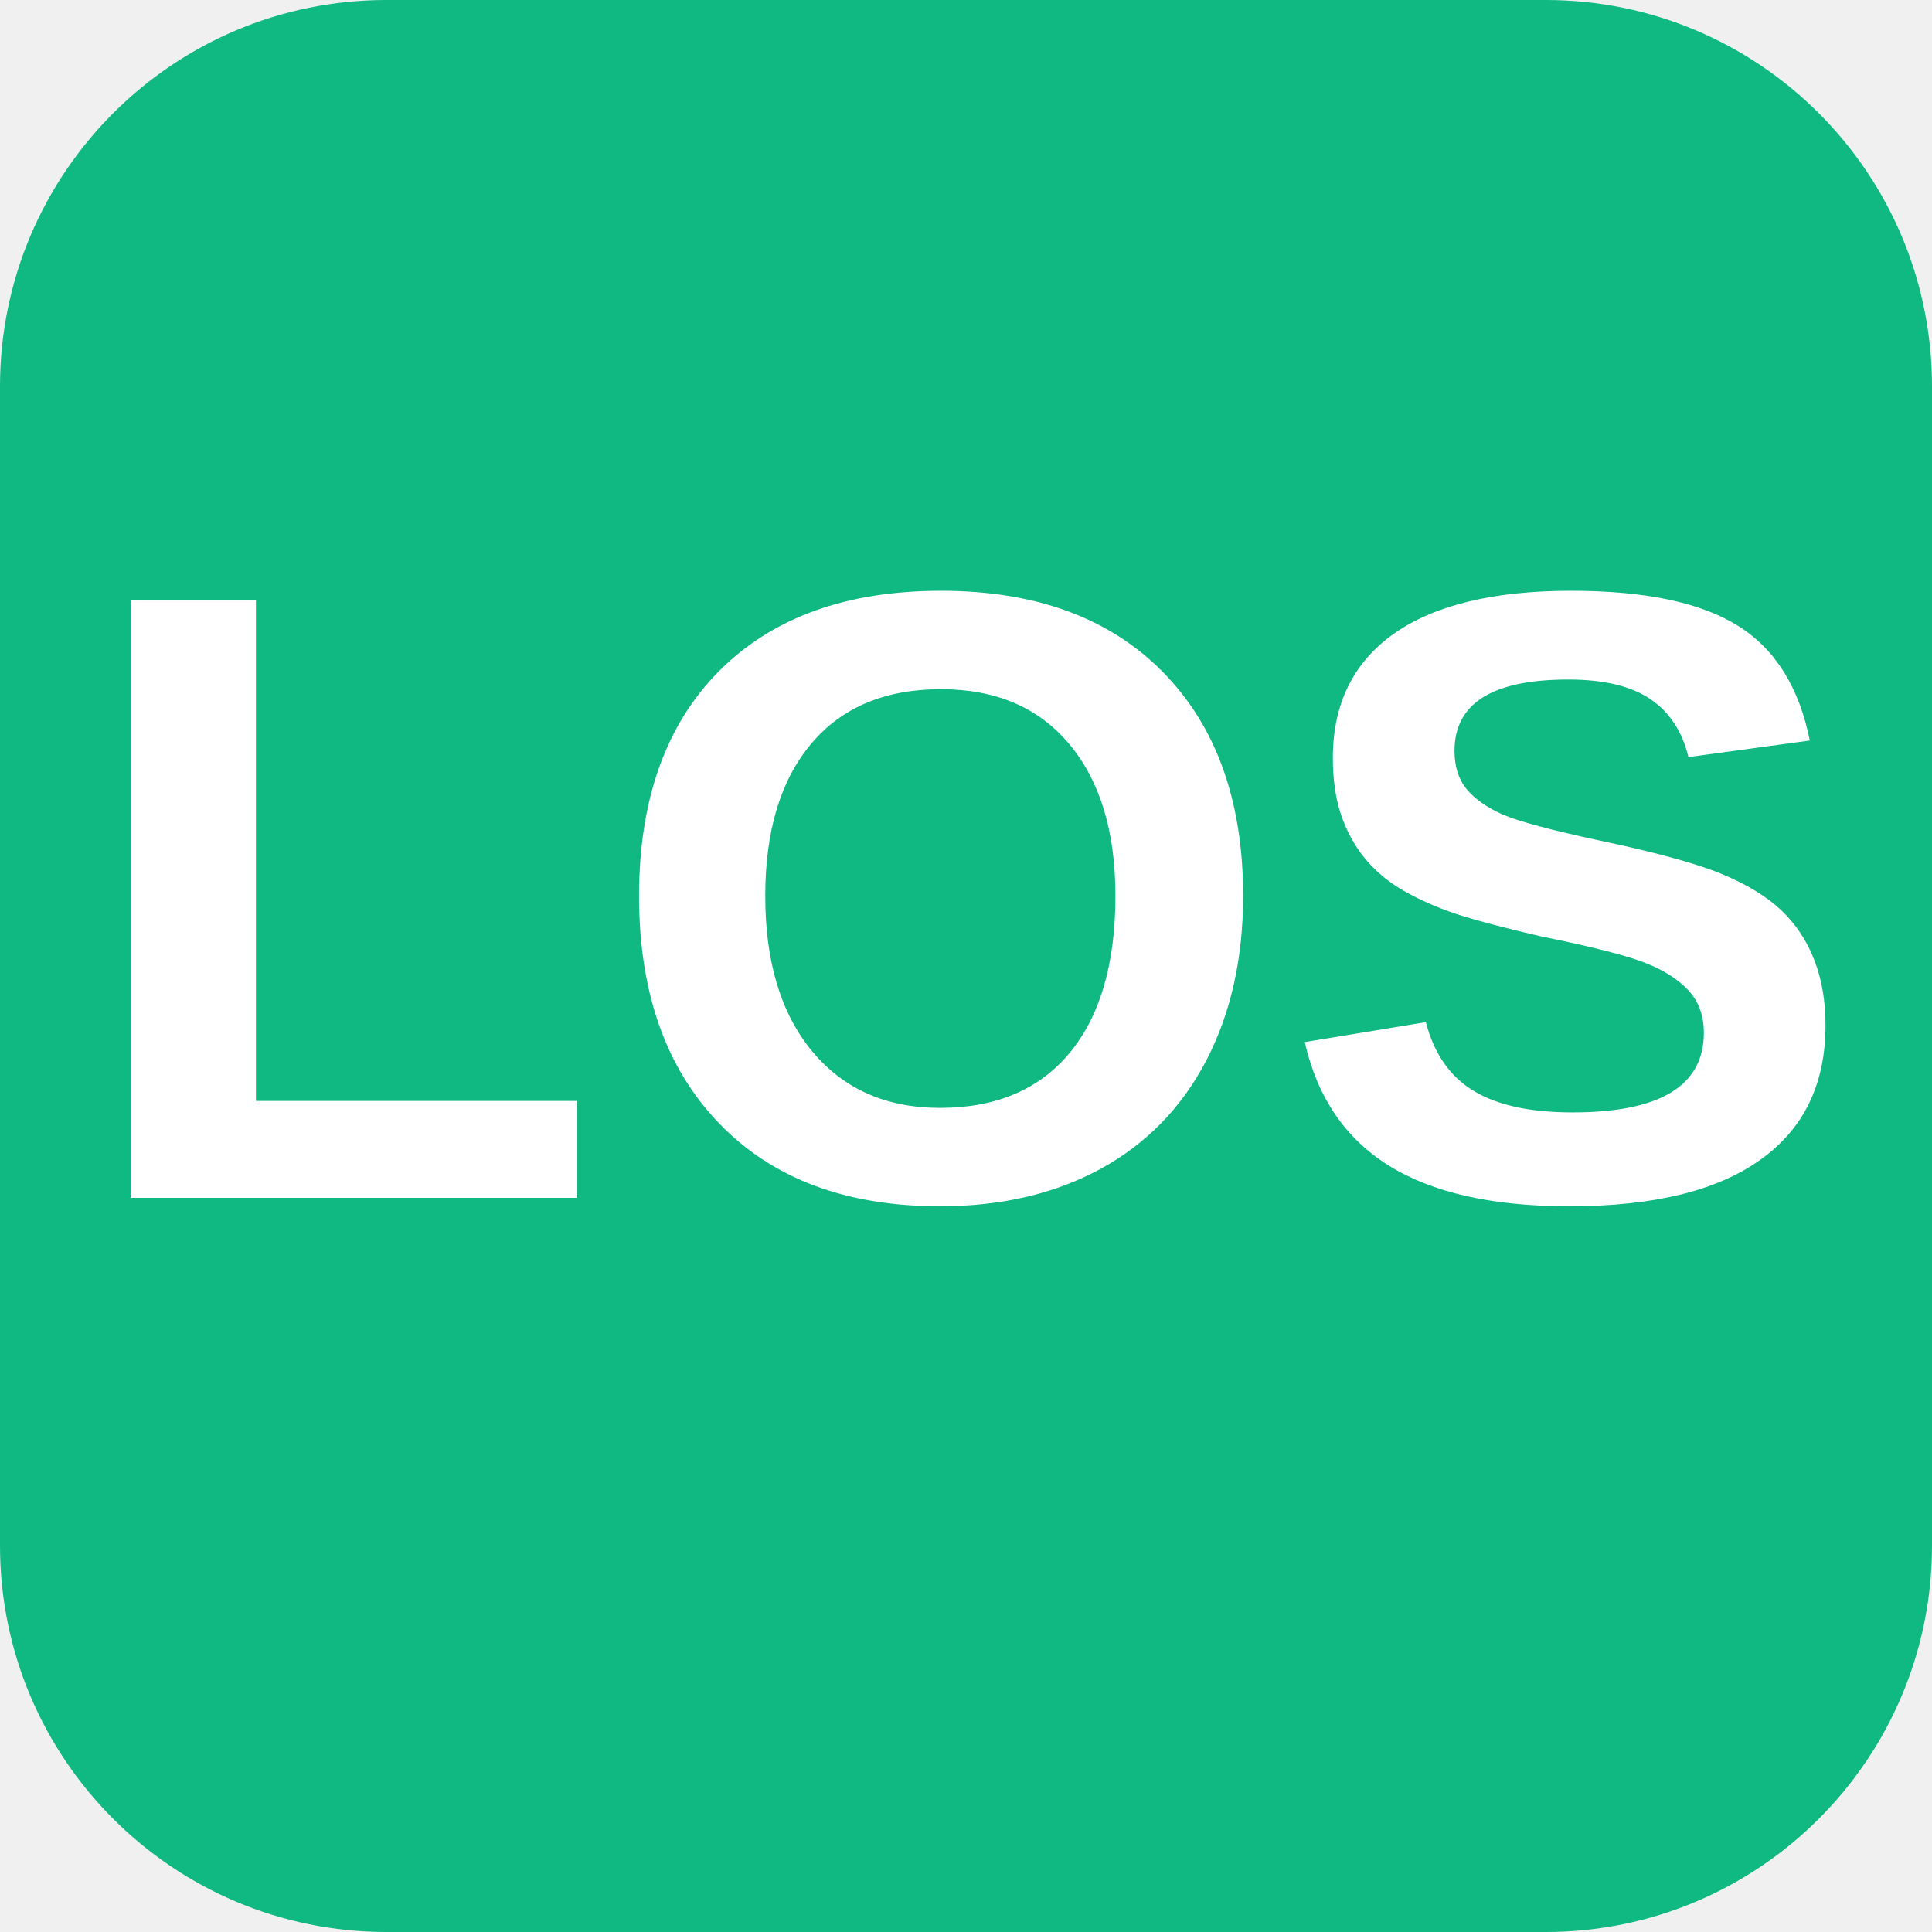
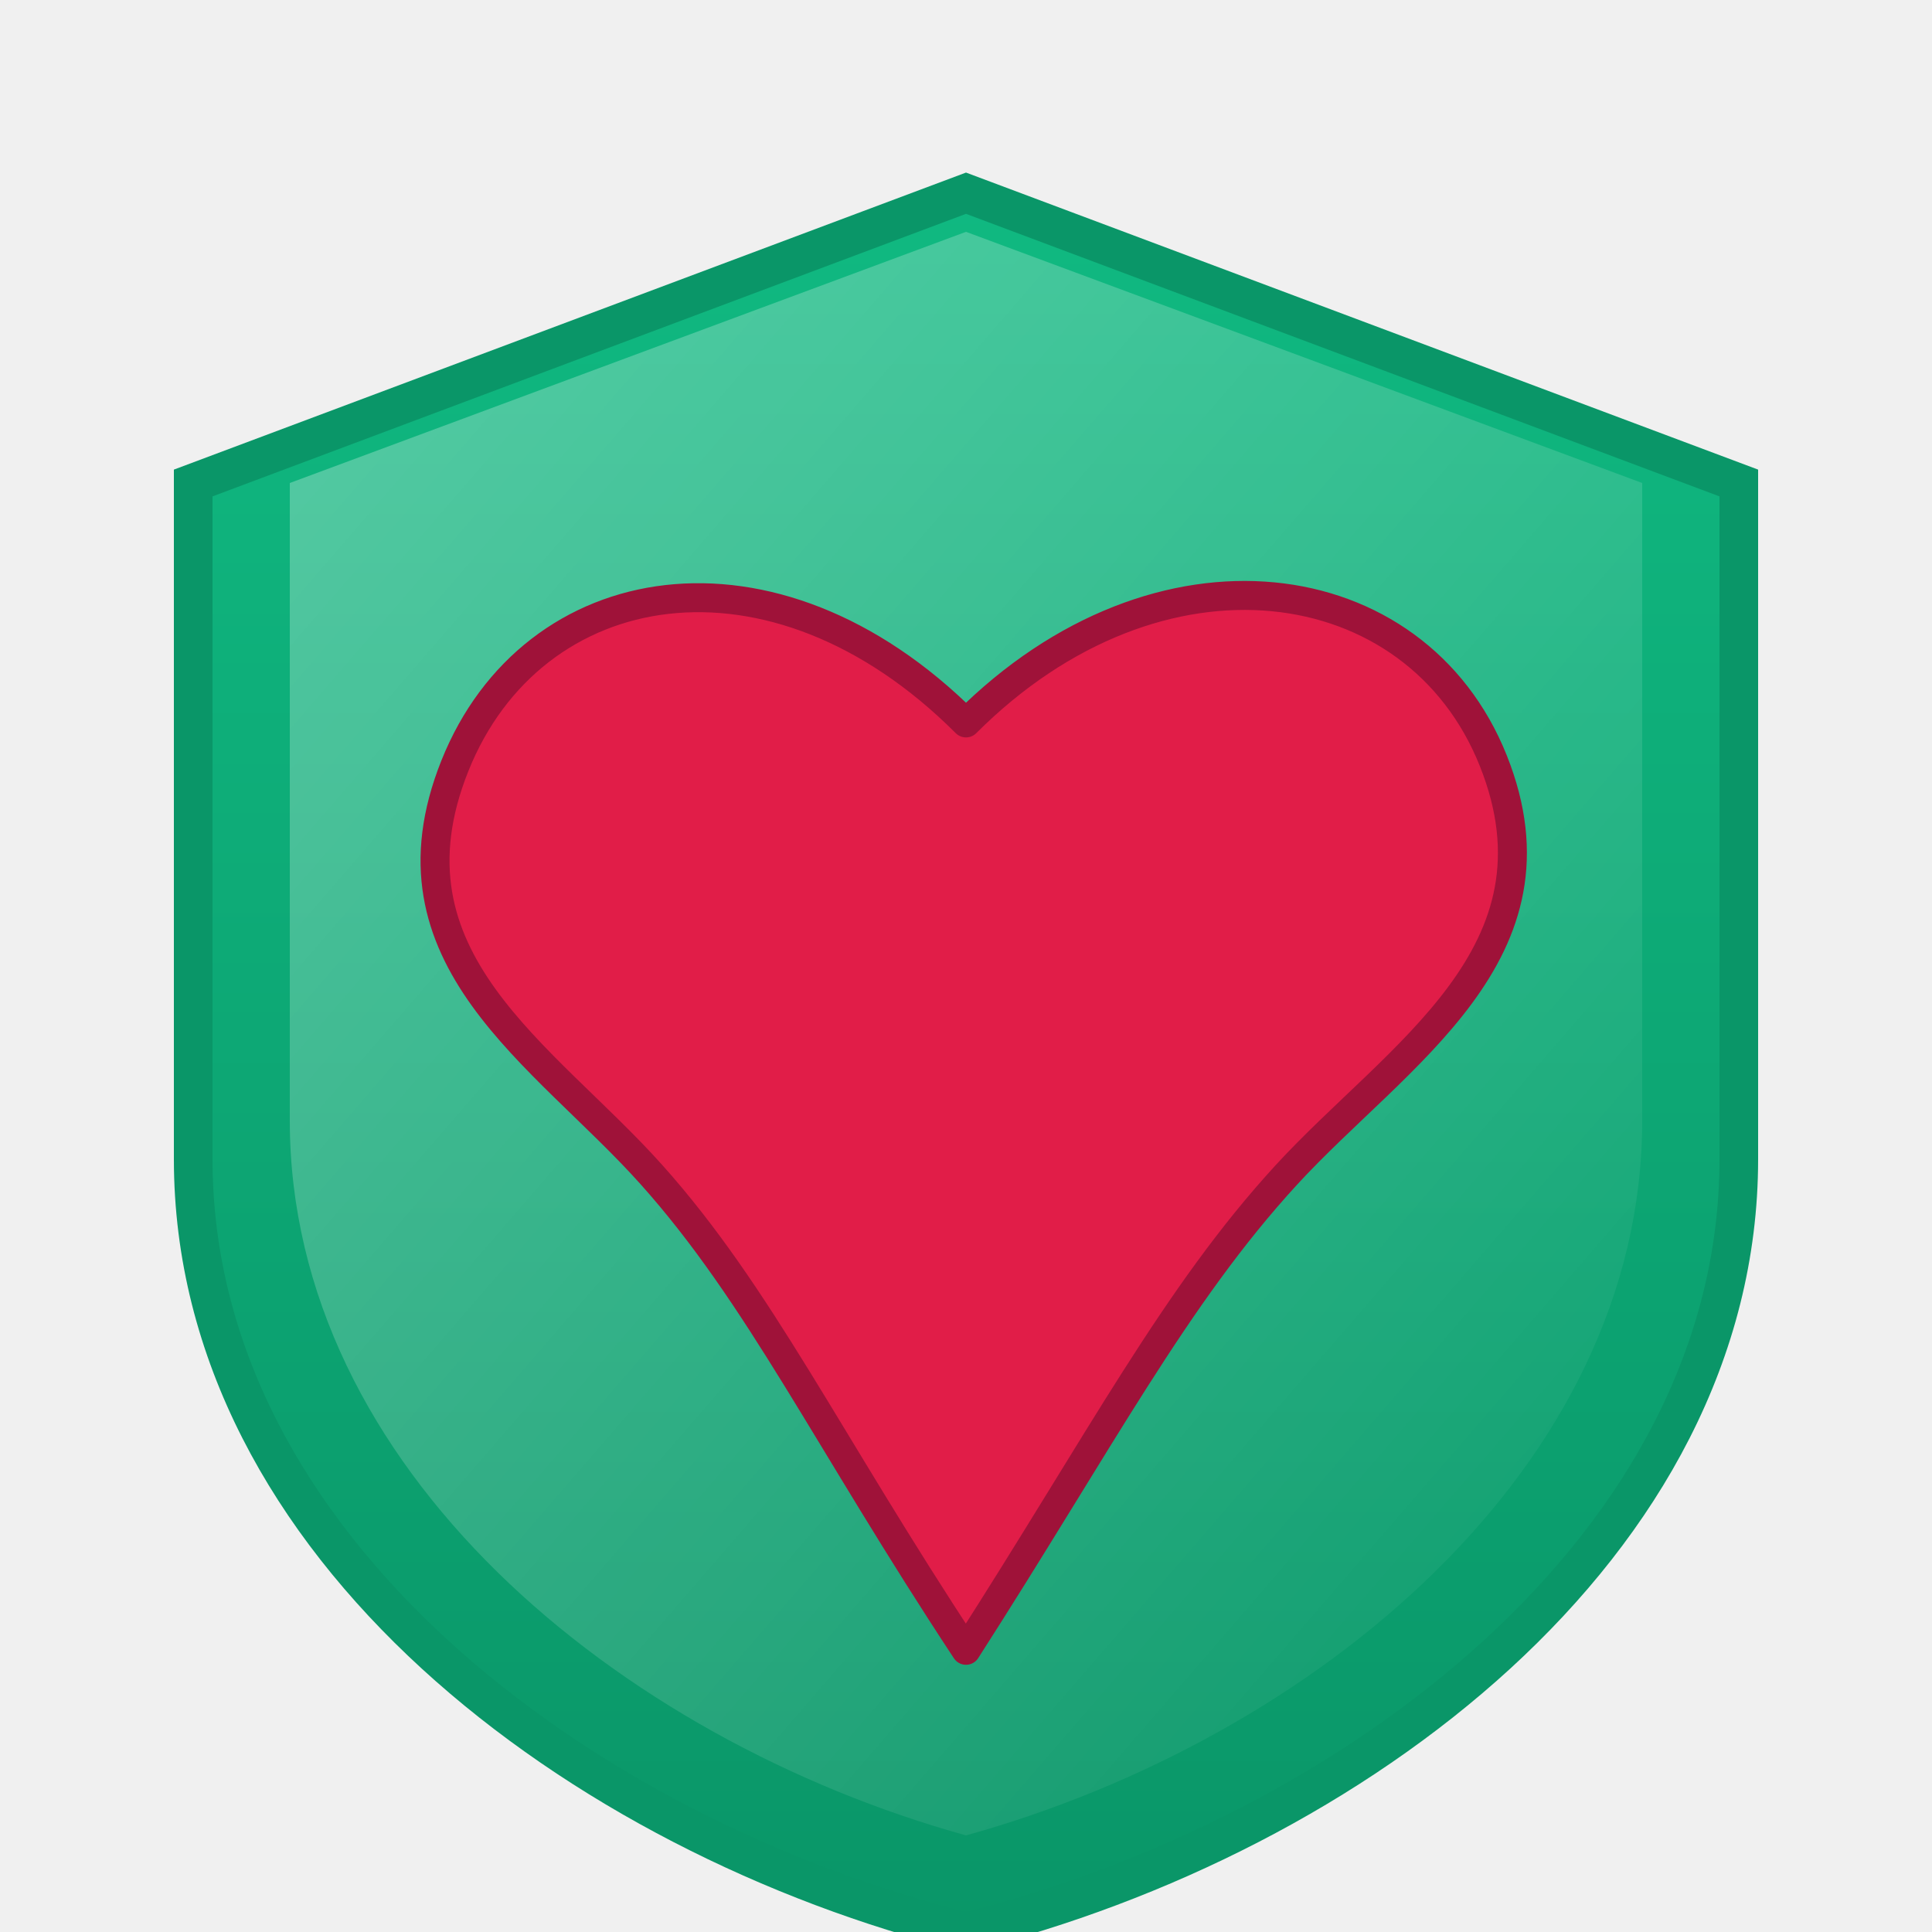
- <svg xmlns="http://www.w3.org/2000/svg" viewBox="0 0 100 100">
-   <rect width="100" height="100" rx="20" fill="#10b981" />
-   <text x="50" y="62" font-family="Arial" font-size="45" font-weight="900" fill="white" text-anchor="middle">LOS</text>
+ <svg xmlns="http://www.w3.org/2000/svg" viewBox="0 0 100 100" version="1.1" id="svg6">
+   <defs id="defs4">
+     <linearGradient id="shieldGradient" x1="0%" y1="0%" x2="0%" y2="100%">
+       <stop offset="0%" stop-color="#10b981" id="stop1" />
+       <stop offset="100%" stop-color="#0a9668" id="stop2" />
+     </linearGradient>
+     <linearGradient id="shineGradient" x1="0%" y1="0%" x2="100%" y2="100%">
+       <stop offset="0%" stop-color="#ffffff" stop-opacity="0.3" id="stop3" />
+       <stop offset="100%" stop-color="#ffffff" stop-opacity="0" id="stop4" />
+     </linearGradient>
+   </defs>
+   <path d="M50 10 L90 25 V60 C90 80 70 95 50 100 C30 95 10 80 10 60 V25 Z" fill="url(#shieldGradient)" stroke="#0a9668" stroke-width="2" id="path4" />
+   <path d="M50 12 L85 25 V58 C85 76 68 90 50 95 C32 90 15 76 15 58 V25 Z" fill="url(#shineGradient)" stroke="none" id="path5" />
+   <path d="m 50,37.419 c 10,-10 23.287,-8.059 27.287,1.941 4,10 -4.976,15.21 -10.713,21.462 C 60.837,67.073 56.98,74.534 50,85.419 42.81,74.52 39.302,67.038 33.714,60.794 28.127,54.551 19.545,49.637 23.545,39.637 27.545,29.637 40,27.419 50,37.419 Z" fill="#e11d48" stroke="#9f1239" stroke-width="1.5" stroke-linejoin="round" id="path6" />
</svg>
